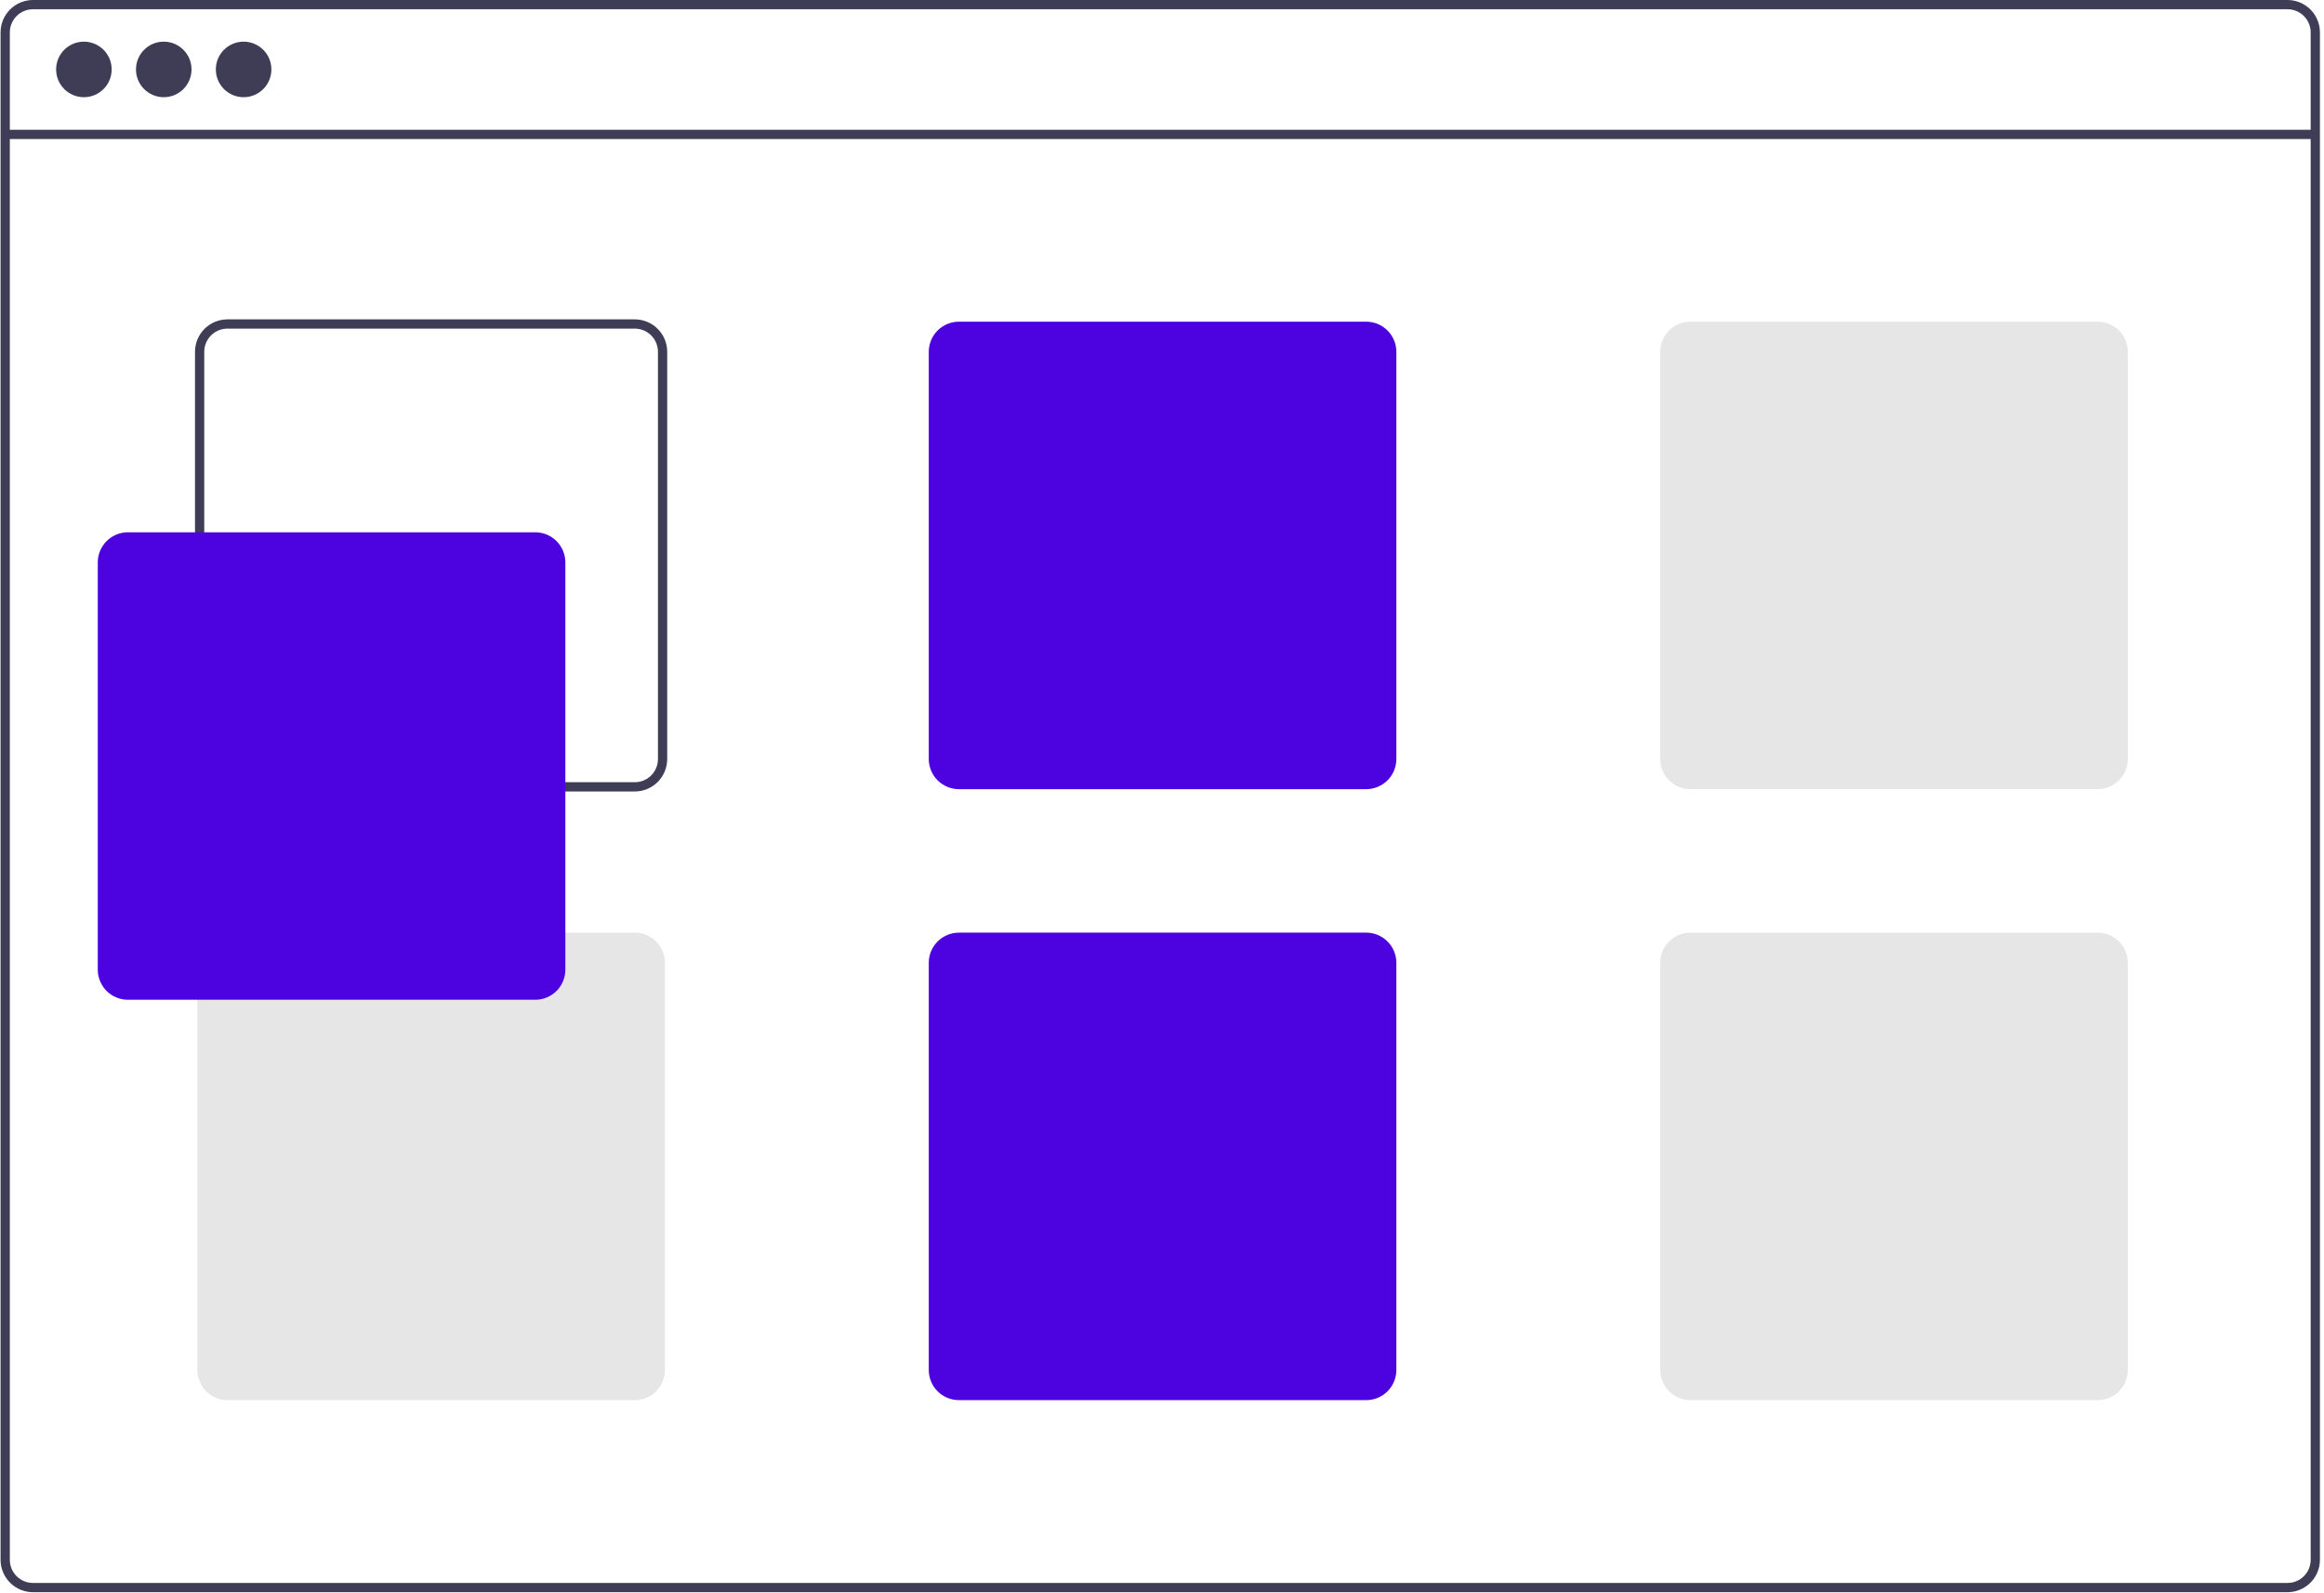
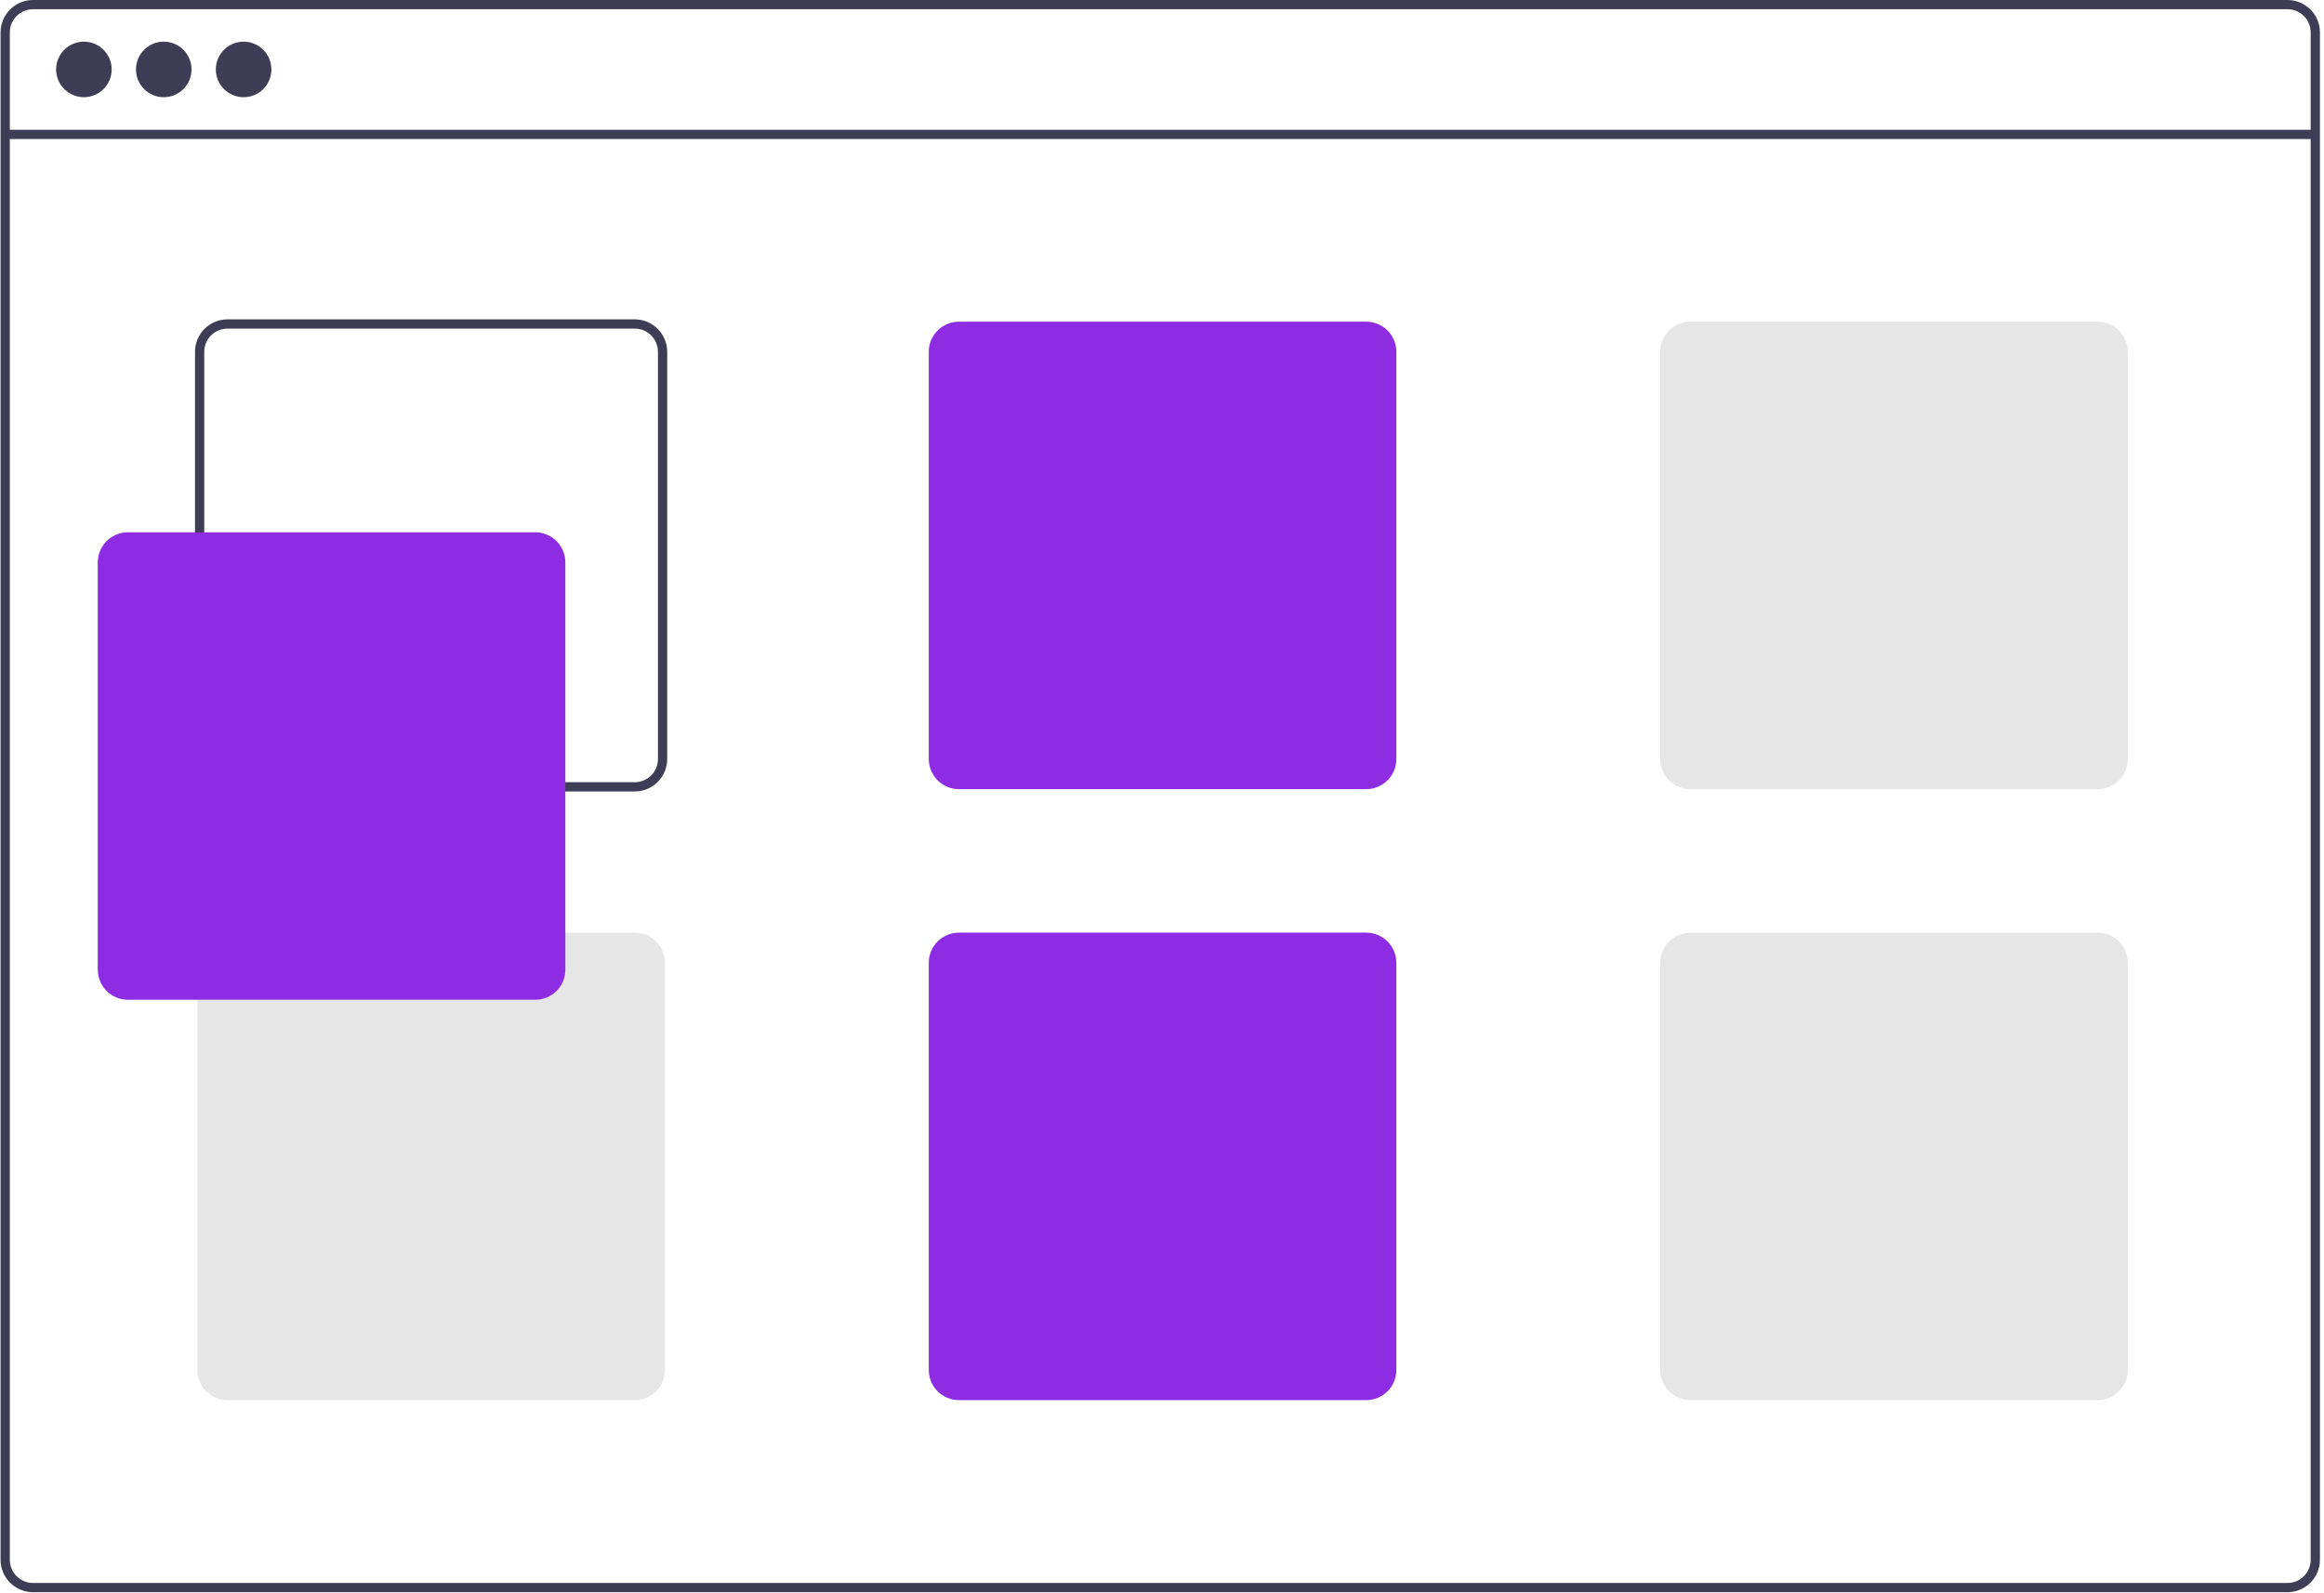
<svg xmlns="http://www.w3.org/2000/svg" width="502" height="344" viewBox="0 0 502 344" fill="none">
-   <path d="M494.122 0H7.122C5.266 0.002 3.487 0.74 2.174 2.053C0.862 3.365 0.124 5.144 0.122 7V337C0.124 338.856 0.862 340.635 2.174 341.947C3.487 343.26 5.266 343.998 7.122 344H494.122C495.978 343.998 497.757 343.26 499.069 341.947C500.382 340.635 501.12 338.856 501.122 337V7C501.12 5.144 500.382 3.365 499.069 2.053C497.757 0.74 495.978 0.002 494.122 0V0ZM499.122 337C499.121 338.326 498.594 339.597 497.657 340.535C496.719 341.473 495.448 342 494.122 342H7.122C5.796 342 4.524 341.473 3.587 340.535C2.649 339.597 2.122 338.326 2.122 337V7C2.122 5.674 2.649 4.403 3.587 3.465C4.524 2.527 5.796 2.001 7.122 2H494.122C495.448 2.001 496.719 2.527 497.657 3.465C498.594 4.403 499.121 5.674 499.122 7V337Z" fill="#3F3D56" />
+   <path d="M494.122 0H7.122C5.266 0.002 3.487 0.74 2.174 2.053C0.862 3.365 0.124 5.144 0.122 7V337C0.124 338.856 0.862 340.635 2.174 341.947C3.487 343.26 5.266 343.998 7.122 344H494.122C495.978 343.998 497.757 343.26 499.069 341.947C500.382 340.635 501.12 338.856 501.122 337V7C501.12 5.144 500.382 3.365 499.069 2.053C497.757 0.74 495.978 0.002 494.122 0ZM499.122 337C499.121 338.326 498.594 339.597 497.657 340.535C496.719 341.473 495.448 342 494.122 342H7.122C5.796 342 4.524 341.473 3.587 340.535C2.649 339.597 2.122 338.326 2.122 337V7C2.122 5.674 2.649 4.403 3.587 3.465C4.524 2.527 5.796 2.001 7.122 2H494.122C495.448 2.001 496.719 2.527 497.657 3.465C498.594 4.403 499.121 5.674 499.122 7V337Z" fill="#3F3D56" />
  <path d="M500.122 28.04H1.122V30.04H500.122V28.04Z" fill="#3F3D56" />
  <path d="M18.122 21C21.436 21 24.122 18.314 24.122 15C24.122 11.686 21.436 9 18.122 9C14.808 9 12.122 11.686 12.122 15C12.122 18.314 14.808 21 18.122 21Z" fill="#3F3D56" />
  <path d="M35.372 21C38.685 21 41.372 18.314 41.372 15C41.372 11.686 38.685 9 35.372 9C32.058 9 29.372 11.686 29.372 15C29.372 18.314 32.058 21 35.372 21Z" fill="#3F3D56" />
  <path d="M52.622 21C55.935 21 58.622 18.314 58.622 15C58.622 11.686 55.935 9 52.622 9C49.308 9 46.622 11.686 46.622 15C46.622 18.314 49.308 21 52.622 21Z" fill="#3F3D56" />
-   <path d="M137.122 69H49.122C47.266 69.002 45.487 69.74 44.174 71.052C42.862 72.365 42.124 74.144 42.122 76V164C42.124 165.856 42.862 167.635 44.174 168.947C45.487 170.26 47.266 170.998 49.122 171H137.122C138.978 170.998 140.757 170.26 142.069 168.947C143.382 167.635 144.12 165.856 144.122 164V76C144.12 74.144 143.382 72.365 142.069 71.052C140.757 69.74 138.978 69.002 137.122 69V69ZM142.122 164C142.121 165.326 141.594 166.597 140.657 167.535C139.719 168.473 138.448 168.999 137.122 169H49.122C47.796 168.999 46.524 168.473 45.587 167.535C44.649 166.597 44.122 165.326 44.122 164V76C44.122 74.674 44.649 73.403 45.587 72.465C46.524 71.528 47.796 71.001 49.122 71H137.122C138.448 71.001 139.719 71.528 140.657 72.465C141.594 73.403 142.121 74.674 142.122 76V164Z" fill="#3F3D56" />
-   <path d="M295.122 69.5H207.122C205.399 69.503 203.748 70.189 202.529 71.407C201.311 72.626 200.625 74.277 200.622 76V164C200.625 165.723 201.311 167.374 202.529 168.593C203.748 169.811 205.399 170.497 207.122 170.5H295.122C296.845 170.497 298.496 169.811 299.714 168.593C300.933 167.374 301.618 165.723 301.622 164V76C301.618 74.277 300.933 72.626 299.714 71.407C298.496 70.189 296.845 69.503 295.122 69.5V69.5Z" fill="#4D02E0" />
-   <path d="M453.122 69.5H365.122C363.399 69.503 361.748 70.189 360.529 71.407C359.311 72.626 358.625 74.277 358.622 76V164C358.625 165.723 359.311 167.374 360.529 168.593C361.748 169.811 363.399 170.497 365.122 170.5H453.122C454.845 170.497 456.496 169.811 457.714 168.593C458.933 167.374 459.618 165.723 459.622 164V76C459.618 74.277 458.933 72.626 457.714 71.407C456.496 70.189 454.845 69.503 453.122 69.5V69.5Z" fill="#E6E6E6" />
-   <path d="M137.122 201.5H49.122C47.399 201.503 45.748 202.189 44.529 203.408C43.311 204.626 42.625 206.277 42.622 208V296C42.625 297.723 43.311 299.374 44.529 300.592C45.748 301.811 47.399 302.497 49.122 302.5H137.122C138.845 302.497 140.496 301.811 141.714 300.592C142.933 299.374 143.618 297.723 143.622 296V208C143.618 206.277 142.933 204.626 141.714 203.408C140.496 202.189 138.845 201.503 137.122 201.5V201.5Z" fill="#E6E6E6" />
-   <path d="M295.122 201.5H207.122C205.399 201.503 203.748 202.189 202.529 203.408C201.311 204.626 200.625 206.277 200.622 208V296C200.625 297.723 201.311 299.374 202.529 300.592C203.748 301.811 205.399 302.497 207.122 302.5H295.122C296.845 302.497 298.496 301.811 299.714 300.592C300.933 299.374 301.618 297.723 301.622 296V208C301.618 206.277 300.933 204.626 299.714 203.408C298.496 202.189 296.845 201.503 295.122 201.5V201.5Z" fill="#4D02E0" />
-   <path d="M453.122 201.5H365.122C363.399 201.503 361.748 202.189 360.529 203.408C359.311 204.626 358.625 206.277 358.622 208V296C358.625 297.723 359.311 299.374 360.529 300.592C361.748 301.811 363.399 302.497 365.122 302.5H453.122C454.845 302.497 456.496 301.811 457.714 300.592C458.933 299.374 459.618 297.723 459.622 296V208C459.618 206.277 458.933 204.626 457.714 203.408C456.496 202.189 454.845 201.503 453.122 201.5V201.5Z" fill="#E6E6E6" />
-   <path d="M115.622 216H27.622C25.898 215.998 24.246 215.313 23.028 214.094C21.809 212.875 21.124 211.223 21.122 209.5V121.5C21.124 119.777 21.809 118.125 23.028 116.906C24.246 115.687 25.898 115.002 27.622 115H115.622C117.345 115.002 118.997 115.687 120.216 116.906C121.434 118.125 122.12 119.777 122.122 121.5V209.5C122.12 211.223 121.434 212.875 120.216 214.094C118.997 215.313 117.345 215.998 115.622 216V216Z" fill="#4D02E0" />
+   <path d="M137.122 69H49.122C47.266 69.002 45.487 69.74 44.174 71.052C42.862 72.365 42.124 74.144 42.122 76V164C42.124 165.856 42.862 167.635 44.174 168.947C45.487 170.26 47.266 170.998 49.122 171H137.122C138.978 170.998 140.757 170.26 142.069 168.947C143.382 167.635 144.12 165.856 144.122 164V76C144.12 74.144 143.382 72.365 142.069 71.052C140.757 69.74 138.978 69.002 137.122 69ZM142.122 164C142.121 165.326 141.594 166.597 140.657 167.535C139.719 168.473 138.448 168.999 137.122 169H49.122C47.796 168.999 46.524 168.473 45.587 167.535C44.649 166.597 44.122 165.326 44.122 164V76C44.122 74.674 44.649 73.403 45.587 72.465C46.524 71.528 47.796 71.001 49.122 71H137.122C138.448 71.001 139.719 71.528 140.657 72.465C141.594 73.403 142.121 74.674 142.122 76V164Z" fill="#3F3D56" />
+   <path d="M295.122 69.5H207.122C205.399 69.503 203.748 70.189 202.529 71.407C201.311 72.626 200.625 74.277 200.622 76V164C200.625 165.723 201.311 167.374 202.529 168.593C203.748 169.811 205.399 170.497 207.122 170.5H295.122C296.845 170.497 298.496 169.811 299.714 168.593C300.933 167.374 301.618 165.723 301.622 164V76C301.618 74.277 300.933 72.626 299.714 71.407C298.496 70.189 296.845 69.503 295.122 69.5Z" fill="#8D2CE2" />
+   <path d="M453.122 69.5H365.122C363.399 69.503 361.748 70.189 360.529 71.407C359.311 72.626 358.625 74.277 358.622 76V164C358.625 165.723 359.311 167.374 360.529 168.593C361.748 169.811 363.399 170.497 365.122 170.5H453.122C454.845 170.497 456.496 169.811 457.714 168.593C458.933 167.374 459.618 165.723 459.622 164V76C459.618 74.277 458.933 72.626 457.714 71.407C456.496 70.189 454.845 69.503 453.122 69.5Z" fill="#E6E6E6" />
+   <path d="M137.122 201.5H49.122C47.399 201.503 45.748 202.189 44.529 203.408C43.311 204.626 42.625 206.277 42.622 208V296C42.625 297.723 43.311 299.374 44.529 300.592C45.748 301.811 47.399 302.497 49.122 302.5H137.122C138.845 302.497 140.496 301.811 141.714 300.592C142.933 299.374 143.618 297.723 143.622 296V208C143.618 206.277 142.933 204.626 141.714 203.408C140.496 202.189 138.845 201.503 137.122 201.5Z" fill="#E6E6E6" />
+   <path d="M295.122 201.5H207.122C205.399 201.503 203.748 202.189 202.529 203.408C201.311 204.626 200.625 206.277 200.622 208V296C200.625 297.723 201.311 299.374 202.529 300.592C203.748 301.811 205.399 302.497 207.122 302.5H295.122C296.845 302.497 298.496 301.811 299.714 300.592C300.933 299.374 301.618 297.723 301.622 296V208C301.618 206.277 300.933 204.626 299.714 203.408C298.496 202.189 296.845 201.503 295.122 201.5Z" fill="#8D2CE2" />
+   <path d="M453.122 201.5H365.122C363.399 201.503 361.748 202.189 360.529 203.408C359.311 204.626 358.625 206.277 358.622 208V296C358.625 297.723 359.311 299.374 360.529 300.592C361.748 301.811 363.399 302.497 365.122 302.5H453.122C454.845 302.497 456.496 301.811 457.714 300.592C458.933 299.374 459.618 297.723 459.622 296V208C459.618 206.277 458.933 204.626 457.714 203.408C456.496 202.189 454.845 201.503 453.122 201.5Z" fill="#E6E6E6" />
+   <path d="M115.622 216H27.622C25.898 215.998 24.246 215.313 23.028 214.094C21.809 212.875 21.124 211.223 21.122 209.5V121.5C21.124 119.777 21.809 118.125 23.028 116.906C24.246 115.687 25.898 115.002 27.622 115H115.622C117.345 115.002 118.997 115.687 120.216 116.906C121.434 118.125 122.12 119.777 122.122 121.5V209.5C122.12 211.223 121.434 212.875 120.216 214.094C118.997 215.313 117.345 215.998 115.622 216Z" fill="#8D2CE2" />
</svg>
